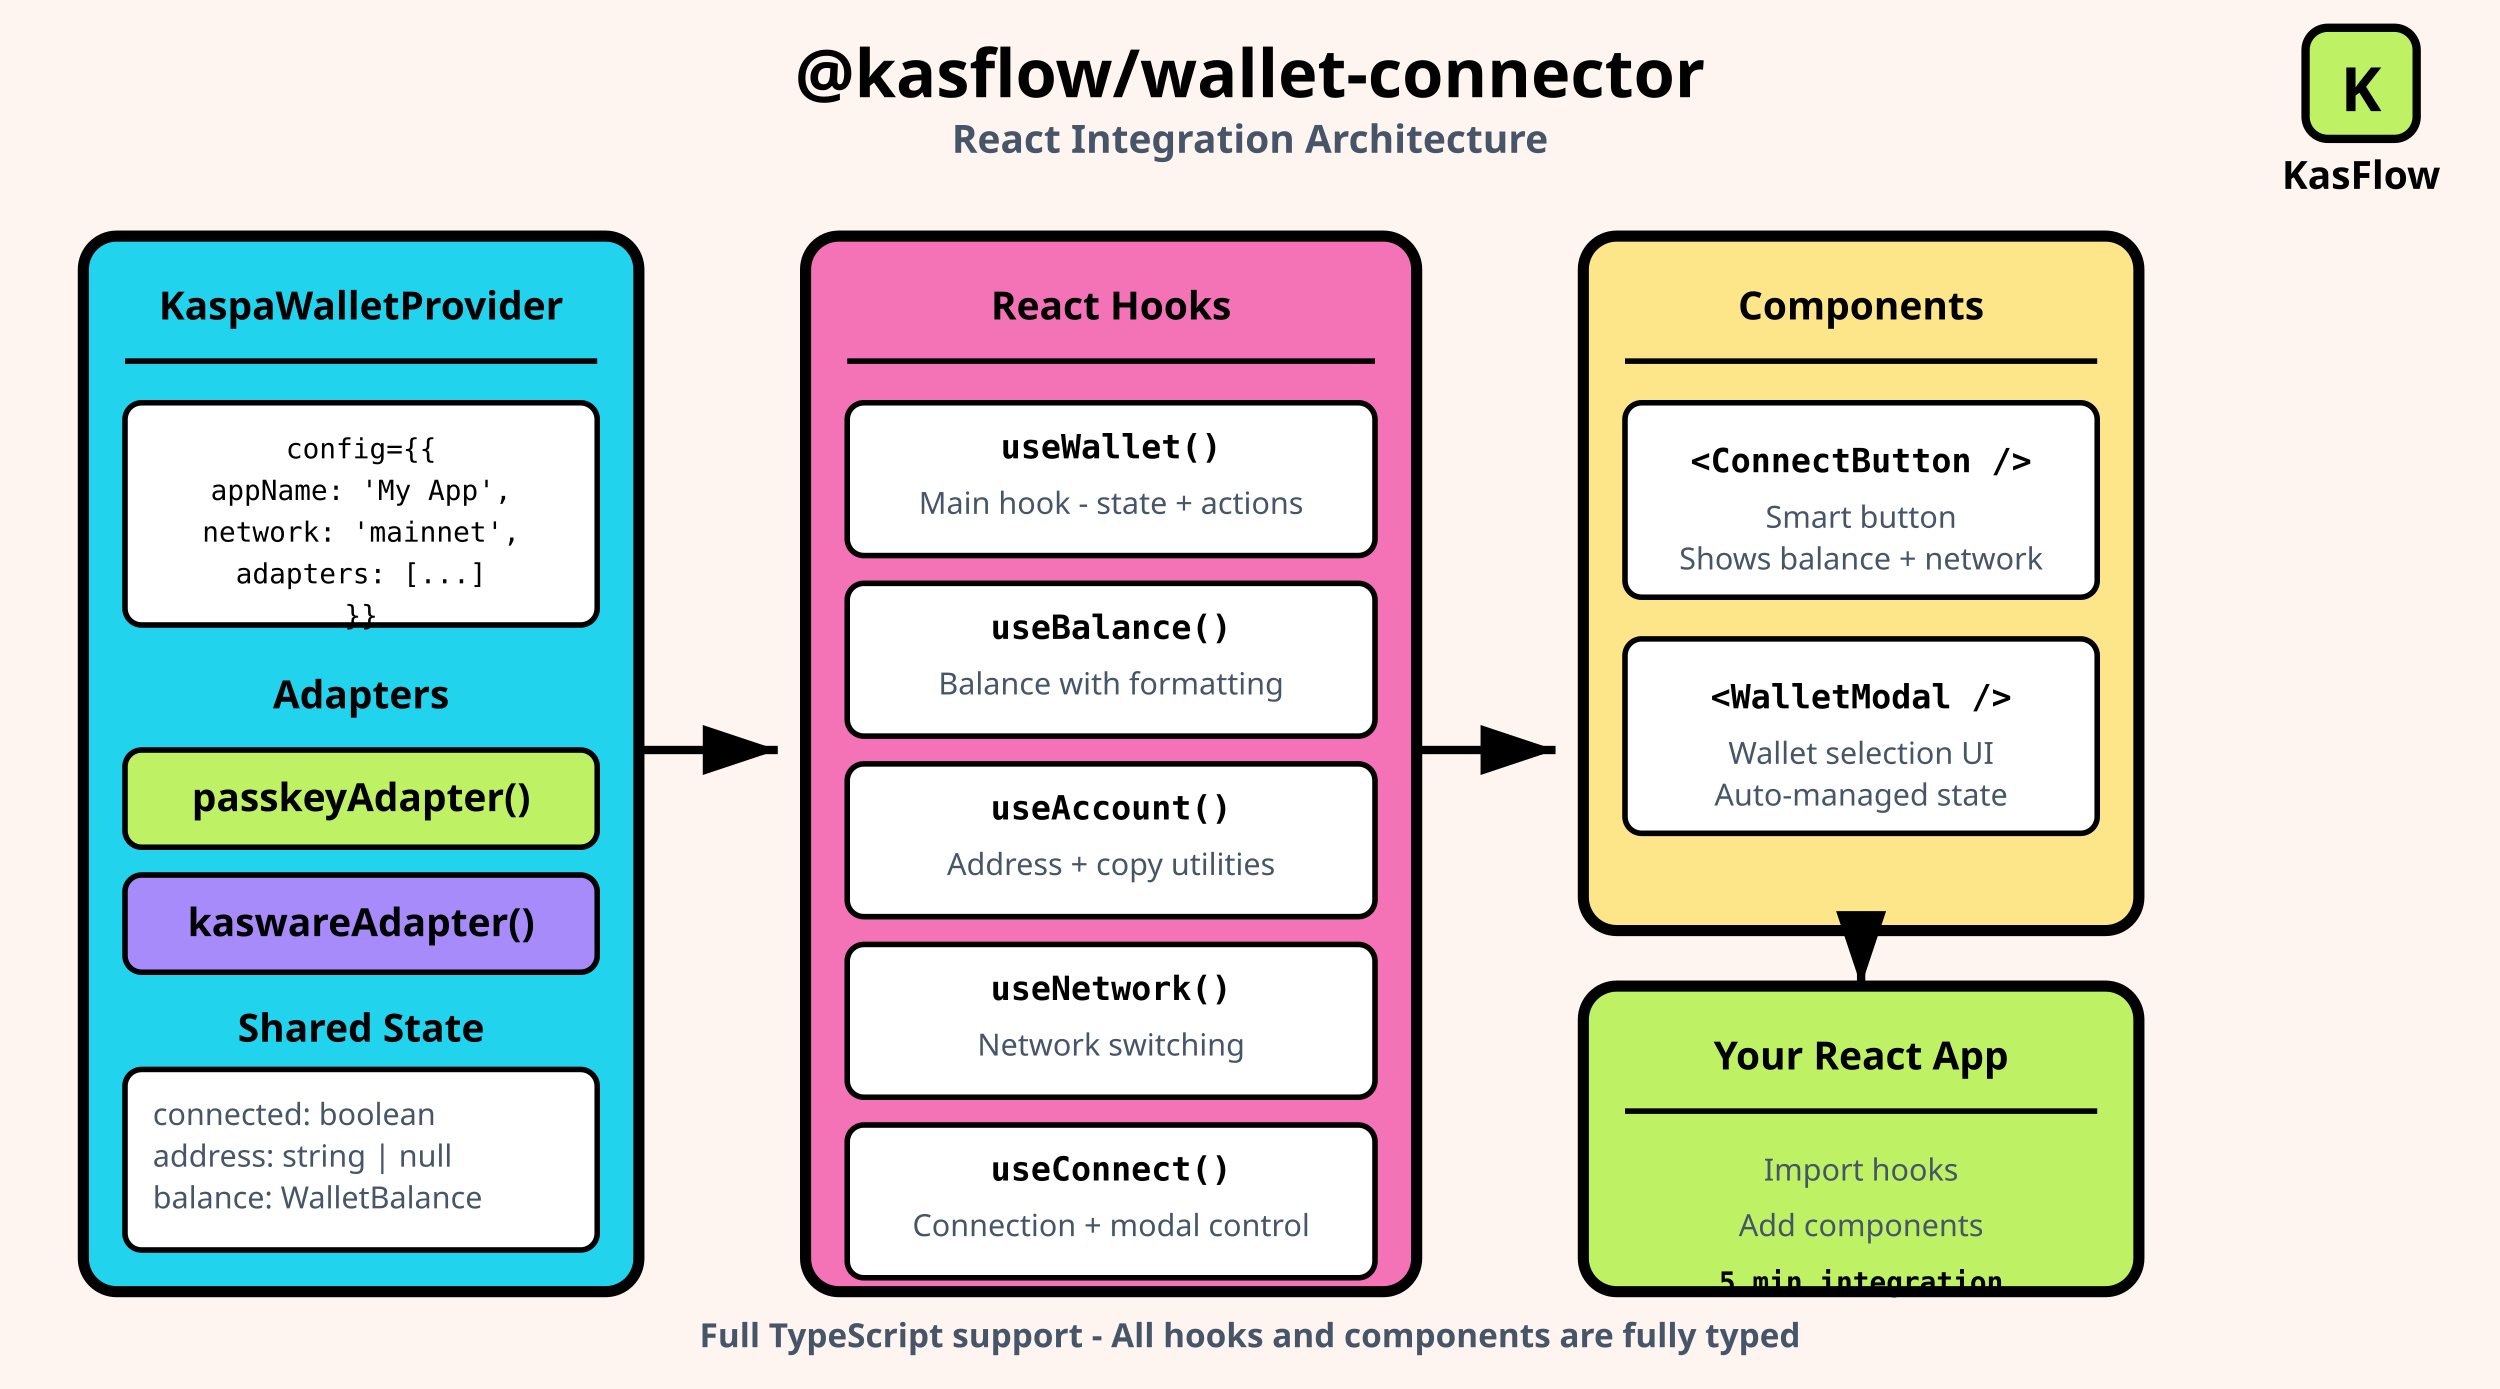
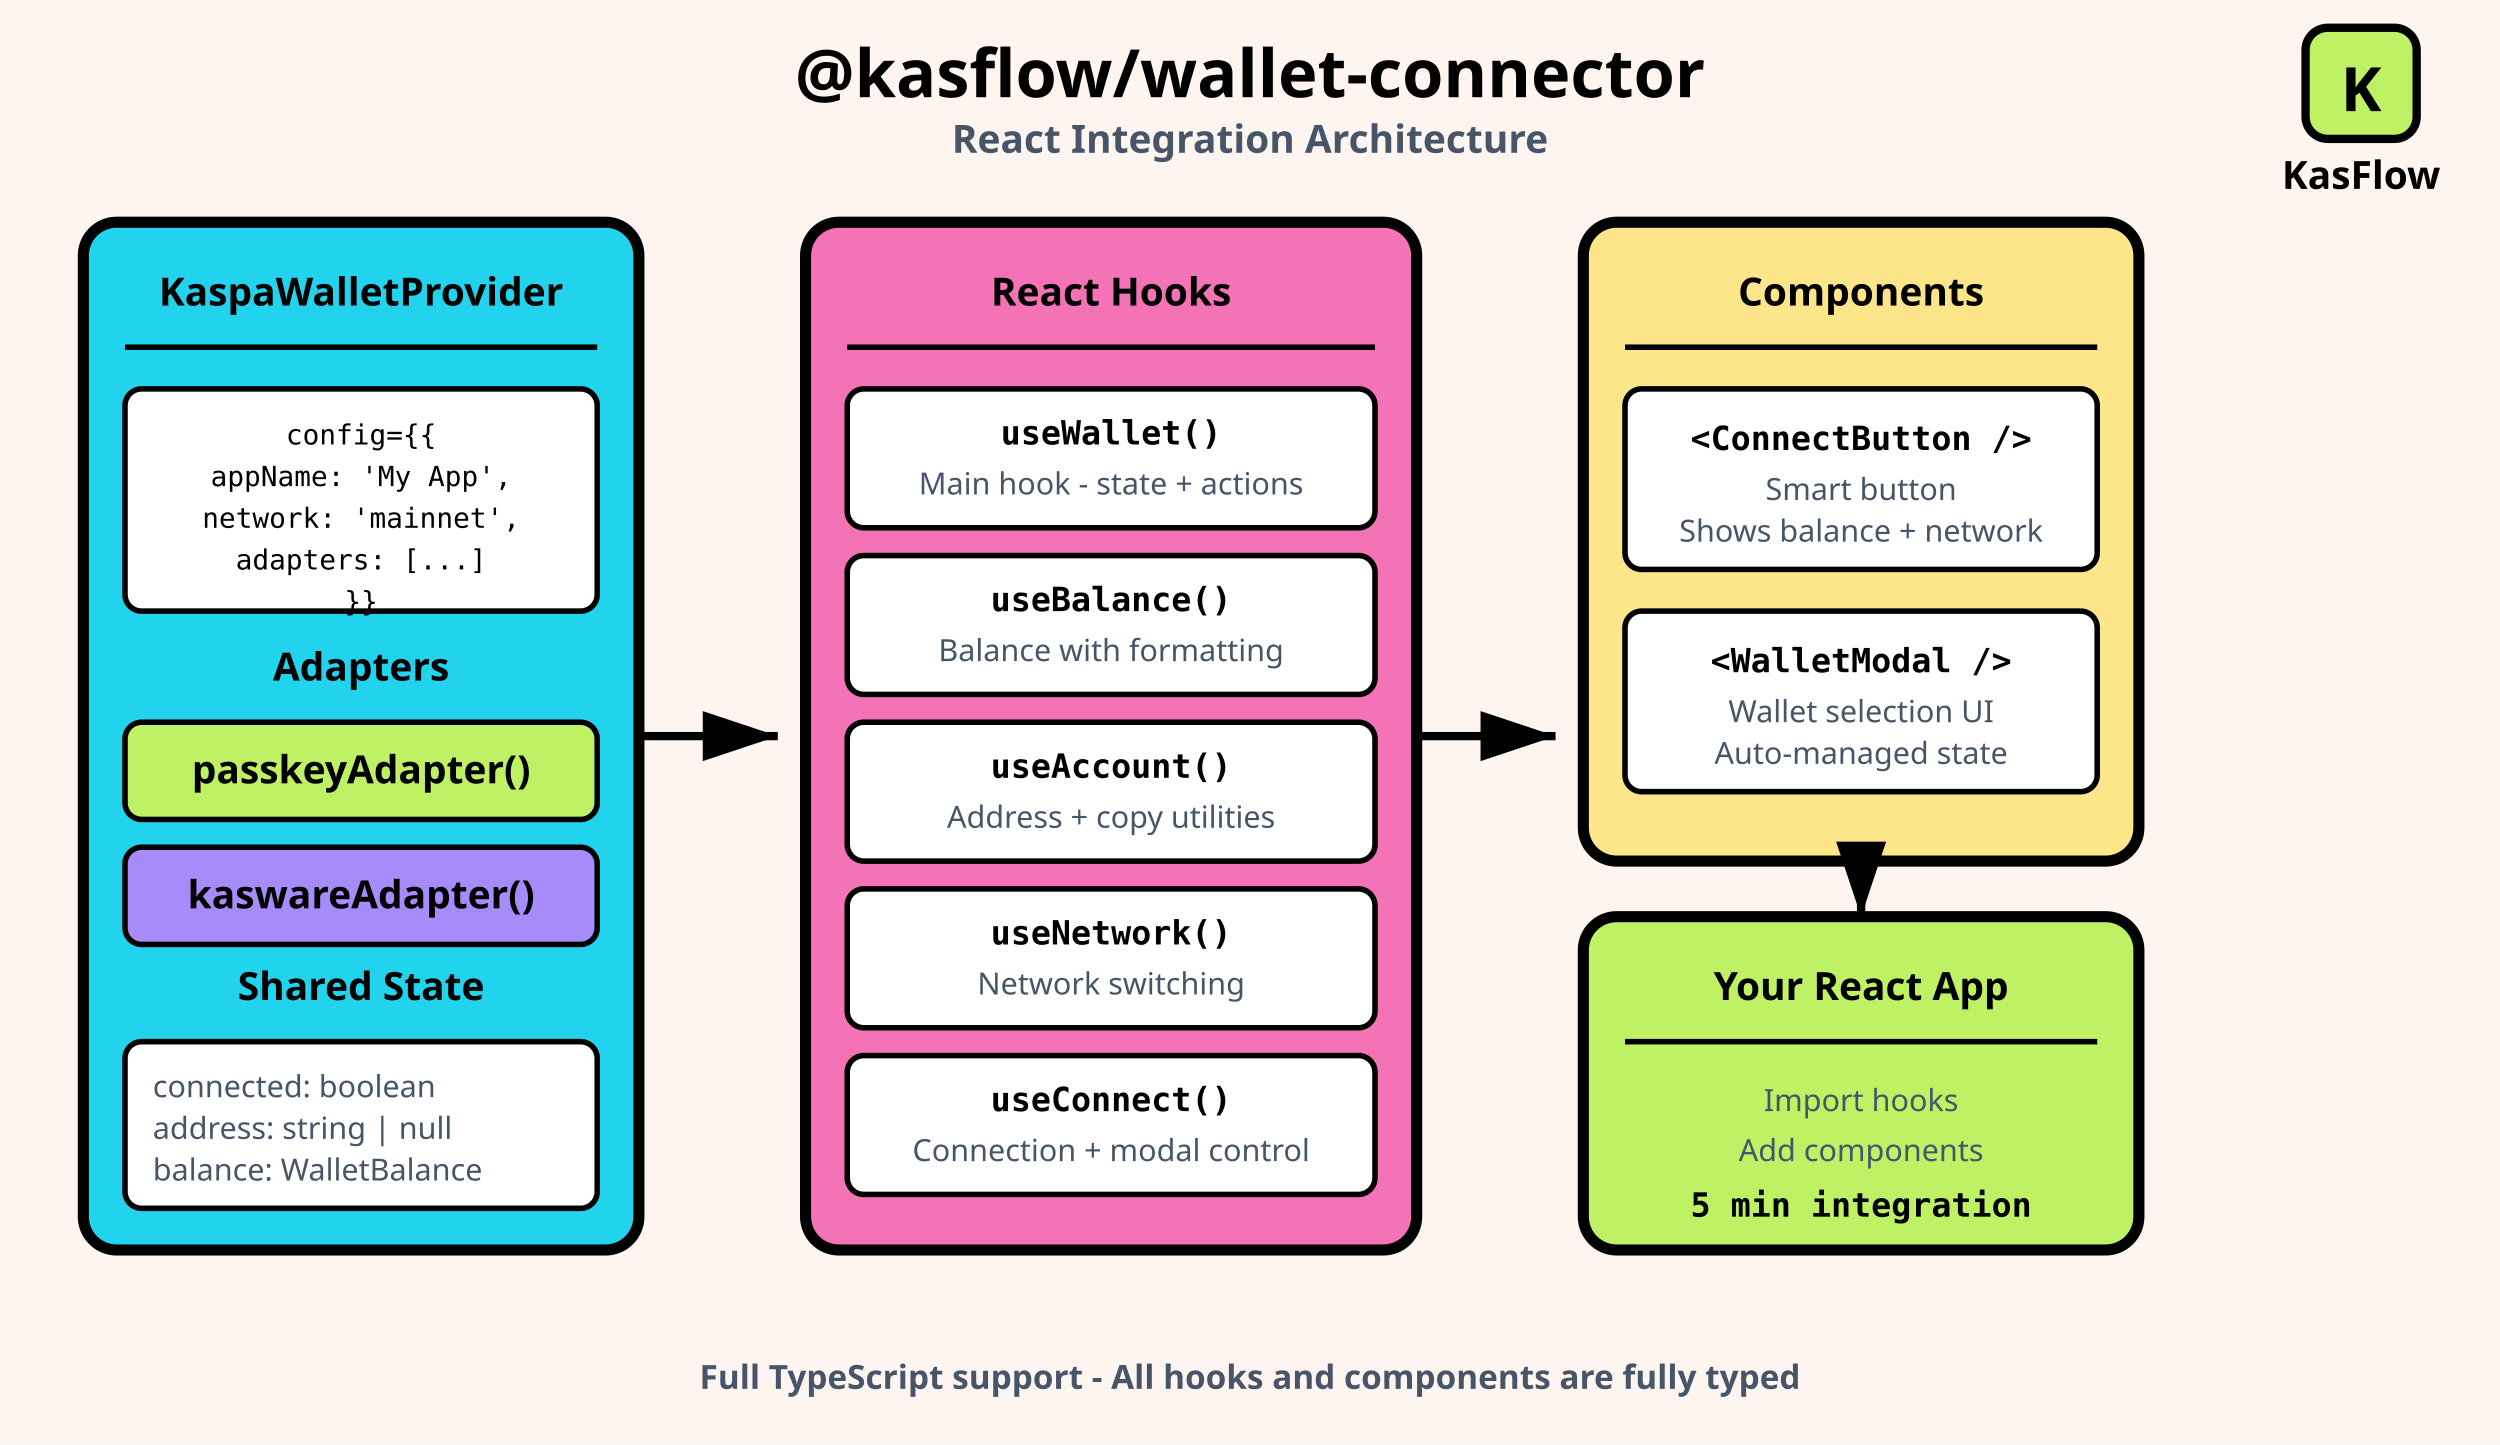
- <svg xmlns="http://www.w3.org/2000/svg" viewBox="0 0 900 500">
+ <svg xmlns="http://www.w3.org/2000/svg" viewBox="0 0 900 520">
  <defs>
    <style>
      .title { font-family: system-ui, sans-serif; font-weight: 800; font-size: 24px; }
      .subtitle { font-family: system-ui, sans-serif; font-weight: 600; font-size: 14px; fill: #475569; }
      .box-title { font-family: system-ui, sans-serif; font-weight: 700; font-size: 14px; }
      .box-text { font-family: system-ui, sans-serif; font-weight: 400; font-size: 11px; fill: #475569; }
      .code { font-family: monospace; font-size: 10px; fill: #000; }
      .hook-name { font-family: monospace; font-weight: 700; font-size: 12px; fill: #000; }
    </style>
    <marker id="arrow" markerWidth="10" markerHeight="10" refX="9" refY="3" orient="auto" markerUnits="strokeWidth">
      <path d="M0,0 L0,6 L9,3 z" fill="#000" />
    </marker>
  </defs>
-   <rect width="900" height="500" fill="#fff5f0" />
+   <rect width="900" height="520" fill="#fff5f0" />
  <g transform="translate(830, 10)">
    <rect width="40" height="40" rx="8" fill="#bef264" stroke="#000" stroke-width="3" />
    <text x="20" y="30" text-anchor="middle" font-family="system-ui, sans-serif" font-weight="900" font-size="22" fill="#000">K</text>
  </g>
  <text x="850" y="68" text-anchor="middle" font-family="system-ui, sans-serif" font-weight="700" font-size="14" fill="#000">KasFlow</text>
  <text x="450" y="35" text-anchor="middle" class="title" fill="#000">@kasflow/wallet-connector</text>
  <text x="450" y="55" text-anchor="middle" class="subtitle">React Integration Architecture</text>
-   <g transform="translate(30, 85)">
-     <rect width="200" height="380" rx="12" fill="#22d3ee" stroke="#000" stroke-width="4" />
+   <g transform="translate(30, 80)">
+     <rect width="200" height="370" rx="12" fill="#22d3ee" stroke="#000" stroke-width="4" />
    <text x="100" y="30" text-anchor="middle" class="box-title" fill="#000">KaspaWalletProvider</text>
    <line x1="15" y1="45" x2="185" y2="45" stroke="#000" stroke-width="2" />
    <rect x="15" y="60" width="170" height="80" rx="6" fill="#fff" stroke="#000" stroke-width="2" />
    <text x="100" y="80" text-anchor="middle" class="code">config={{</text>
    <text x="100" y="95" text-anchor="middle" class="code">  appName: 'My App',</text>
    <text x="100" y="110" text-anchor="middle" class="code">  network: 'mainnet',</text>
    <text x="100" y="125" text-anchor="middle" class="code">  adapters: [...]</text>
    <text x="100" y="140" text-anchor="middle" class="code">}}</text>
-     <text x="100" y="170" text-anchor="middle" class="box-title" fill="#000">Adapters</text>
-     <rect x="15" y="185" width="170" height="35" rx="6" fill="#bef264" stroke="#000" stroke-width="2" />
-     <text x="100" y="207" text-anchor="middle" class="box-title" fill="#000">passkeyAdapter()</text>
-     <rect x="15" y="230" width="170" height="35" rx="6" fill="#a78bfa" stroke="#000" stroke-width="2" />
-     <text x="100" y="252" text-anchor="middle" class="box-title" fill="#000">kaswareAdapter()</text>
-     <text x="100" y="290" text-anchor="middle" class="box-title" fill="#000">Shared State</text>
-     <rect x="15" y="300" width="170" height="65" rx="6" fill="#fff" stroke="#000" stroke-width="2" />
-     <text x="25" y="320" class="box-text">connected: boolean</text>
-     <text x="25" y="335" class="box-text">address: string | null</text>
-     <text x="25" y="350" class="box-text">balance: WalletBalance</text>
+     <text x="100" y="165" text-anchor="middle" class="box-title" fill="#000">Adapters</text>
+     <rect x="15" y="180" width="170" height="35" rx="6" fill="#bef264" stroke="#000" stroke-width="2" />
+     <text x="100" y="202" text-anchor="middle" class="box-title" fill="#000">passkeyAdapter()</text>
+     <rect x="15" y="225" width="170" height="35" rx="6" fill="#a78bfa" stroke="#000" stroke-width="2" />
+     <text x="100" y="247" text-anchor="middle" class="box-title" fill="#000">kaswareAdapter()</text>
+     <text x="100" y="280" text-anchor="middle" class="box-title" fill="#000">Shared State</text>
+     <rect x="15" y="295" width="170" height="60" rx="6" fill="#fff" stroke="#000" stroke-width="2" />
+     <text x="25" y="315" class="box-text">connected: boolean</text>
+     <text x="25" y="330" class="box-text">address: string | null</text>
+     <text x="25" y="345" class="box-text">balance: WalletBalance</text>
  </g>
-   <path d="M 230 270 L 280 270" stroke="#000" stroke-width="3" fill="none" marker-end="url(#arrow)" />
-   <g transform="translate(290, 85)">
-     <rect width="220" height="380" rx="12" fill="#f472b6" stroke="#000" stroke-width="4" />
+   <path d="M 230 265 L 280 265" stroke="#000" stroke-width="3" fill="none" marker-end="url(#arrow)" />
+   <g transform="translate(290, 80)">
+     <rect width="220" height="370" rx="12" fill="#f472b6" stroke="#000" stroke-width="4" />
    <text x="110" y="30" text-anchor="middle" class="box-title" fill="#000">React Hooks</text>
    <line x1="15" y1="45" x2="205" y2="45" stroke="#000" stroke-width="2" />
-     <rect x="15" y="60" width="190" height="55" rx="6" fill="#fff" stroke="#000" stroke-width="2" />
+     <rect x="15" y="60" width="190" height="50" rx="6" fill="#fff" stroke="#000" stroke-width="2" />
    <text x="110" y="80" text-anchor="middle" class="hook-name">useWallet()</text>
-     <text x="110" y="100" text-anchor="middle" class="box-text">Main hook - state + actions</text>
-     <rect x="15" y="125" width="190" height="55" rx="6" fill="#fff" stroke="#000" stroke-width="2" />
-     <text x="110" y="145" text-anchor="middle" class="hook-name">useBalance()</text>
-     <text x="110" y="165" text-anchor="middle" class="box-text">Balance with formatting</text>
-     <rect x="15" y="190" width="190" height="55" rx="6" fill="#fff" stroke="#000" stroke-width="2" />
-     <text x="110" y="210" text-anchor="middle" class="hook-name">useAccount()</text>
-     <text x="110" y="230" text-anchor="middle" class="box-text">Address + copy utilities</text>
-     <rect x="15" y="255" width="190" height="55" rx="6" fill="#fff" stroke="#000" stroke-width="2" />
-     <text x="110" y="275" text-anchor="middle" class="hook-name">useNetwork()</text>
-     <text x="110" y="295" text-anchor="middle" class="box-text">Network switching</text>
-     <rect x="15" y="320" width="190" height="55" rx="6" fill="#fff" stroke="#000" stroke-width="2" />
-     <text x="110" y="340" text-anchor="middle" class="hook-name">useConnect()</text>
-     <text x="110" y="360" text-anchor="middle" class="box-text">Connection + modal control</text>
+     <text x="110" y="98" text-anchor="middle" class="box-text">Main hook - state + actions</text>
+     <rect x="15" y="120" width="190" height="50" rx="6" fill="#fff" stroke="#000" stroke-width="2" />
+     <text x="110" y="140" text-anchor="middle" class="hook-name">useBalance()</text>
+     <text x="110" y="158" text-anchor="middle" class="box-text">Balance with formatting</text>
+     <rect x="15" y="180" width="190" height="50" rx="6" fill="#fff" stroke="#000" stroke-width="2" />
+     <text x="110" y="200" text-anchor="middle" class="hook-name">useAccount()</text>
+     <text x="110" y="218" text-anchor="middle" class="box-text">Address + copy utilities</text>
+     <rect x="15" y="240" width="190" height="50" rx="6" fill="#fff" stroke="#000" stroke-width="2" />
+     <text x="110" y="260" text-anchor="middle" class="hook-name">useNetwork()</text>
+     <text x="110" y="278" text-anchor="middle" class="box-text">Network switching</text>
+     <rect x="15" y="300" width="190" height="50" rx="6" fill="#fff" stroke="#000" stroke-width="2" />
+     <text x="110" y="320" text-anchor="middle" class="hook-name">useConnect()</text>
+     <text x="110" y="338" text-anchor="middle" class="box-text">Connection + modal control</text>
  </g>
-   <path d="M 510 270 L 560 270" stroke="#000" stroke-width="3" fill="none" marker-end="url(#arrow)" />
-   <g transform="translate(570, 85)">
-     <rect width="200" height="250" rx="12" fill="#fde68a" stroke="#000" stroke-width="4" />
+   <path d="M 510 265 L 560 265" stroke="#000" stroke-width="3" fill="none" marker-end="url(#arrow)" />
+   <g transform="translate(570, 80)">
+     <rect width="200" height="230" rx="12" fill="#fde68a" stroke="#000" stroke-width="4" />
    <text x="100" y="30" text-anchor="middle" class="box-title" fill="#000">Components</text>
    <line x1="15" y1="45" x2="185" y2="45" stroke="#000" stroke-width="2" />
-     <rect x="15" y="60" width="170" height="70" rx="6" fill="#fff" stroke="#000" stroke-width="2" />
-     <text x="100" y="85" text-anchor="middle" class="hook-name">&lt;ConnectButton /&gt;</text>
-     <text x="100" y="105" text-anchor="middle" class="box-text">Smart button</text>
-     <text x="100" y="120" text-anchor="middle" class="box-text">Shows balance + network</text>
-     <rect x="15" y="145" width="170" height="70" rx="6" fill="#fff" stroke="#000" stroke-width="2" />
-     <text x="100" y="170" text-anchor="middle" class="hook-name">&lt;WalletModal /&gt;</text>
-     <text x="100" y="190" text-anchor="middle" class="box-text">Wallet selection UI</text>
-     <text x="100" y="205" text-anchor="middle" class="box-text">Auto-managed state</text>
+     <rect x="15" y="60" width="170" height="65" rx="6" fill="#fff" stroke="#000" stroke-width="2" />
+     <text x="100" y="82" text-anchor="middle" class="hook-name">&lt;ConnectButton /&gt;</text>
+     <text x="100" y="100" text-anchor="middle" class="box-text">Smart button</text>
+     <text x="100" y="115" text-anchor="middle" class="box-text">Shows balance + network</text>
+     <rect x="15" y="140" width="170" height="65" rx="6" fill="#fff" stroke="#000" stroke-width="2" />
+     <text x="100" y="162" text-anchor="middle" class="hook-name">&lt;WalletModal /&gt;</text>
+     <text x="100" y="180" text-anchor="middle" class="box-text">Wallet selection UI</text>
+     <text x="100" y="195" text-anchor="middle" class="box-text">Auto-managed state</text>
  </g>
-   <g transform="translate(570, 355)">
-     <rect width="200" height="110" rx="12" fill="#bef264" stroke="#000" stroke-width="4" />
+   <g transform="translate(570, 330)">
+     <rect width="200" height="120" rx="12" fill="#bef264" stroke="#000" stroke-width="4" />
    <text x="100" y="30" text-anchor="middle" class="box-title" fill="#000">Your React App</text>
    <line x1="15" y1="45" x2="185" y2="45" stroke="#000" stroke-width="2" />
    <text x="100" y="70" text-anchor="middle" class="box-text">Import hooks</text>
-     <text x="100" y="90" text-anchor="middle" class="box-text">Add components</text>
-     <text x="100" y="110" text-anchor="middle" font-family="monospace" font-size="10" font-weight="700" fill="#000">5 min integration</text>
+     <text x="100" y="88" text-anchor="middle" class="box-text">Add components</text>
+     <text x="100" y="108" text-anchor="middle" font-family="monospace" font-size="12" font-weight="700" fill="#000">5 min integration</text>
  </g>
-   <path d="M 670 335 L 670 355" stroke="#000" stroke-width="3" fill="none" marker-end="url(#arrow)" />
-   <text x="450" y="485" text-anchor="middle" font-family="system-ui, sans-serif" font-size="12" fill="#475569" font-weight="600">Full TypeScript support - All hooks and components are fully typed</text>
+   <path d="M 670 310 L 670 330" stroke="#000" stroke-width="3" fill="none" marker-end="url(#arrow)" />
+   <text x="450" y="500" text-anchor="middle" font-family="system-ui, sans-serif" font-size="12" fill="#475569" font-weight="600">Full TypeScript support - All hooks and components are fully typed</text>
</svg>
